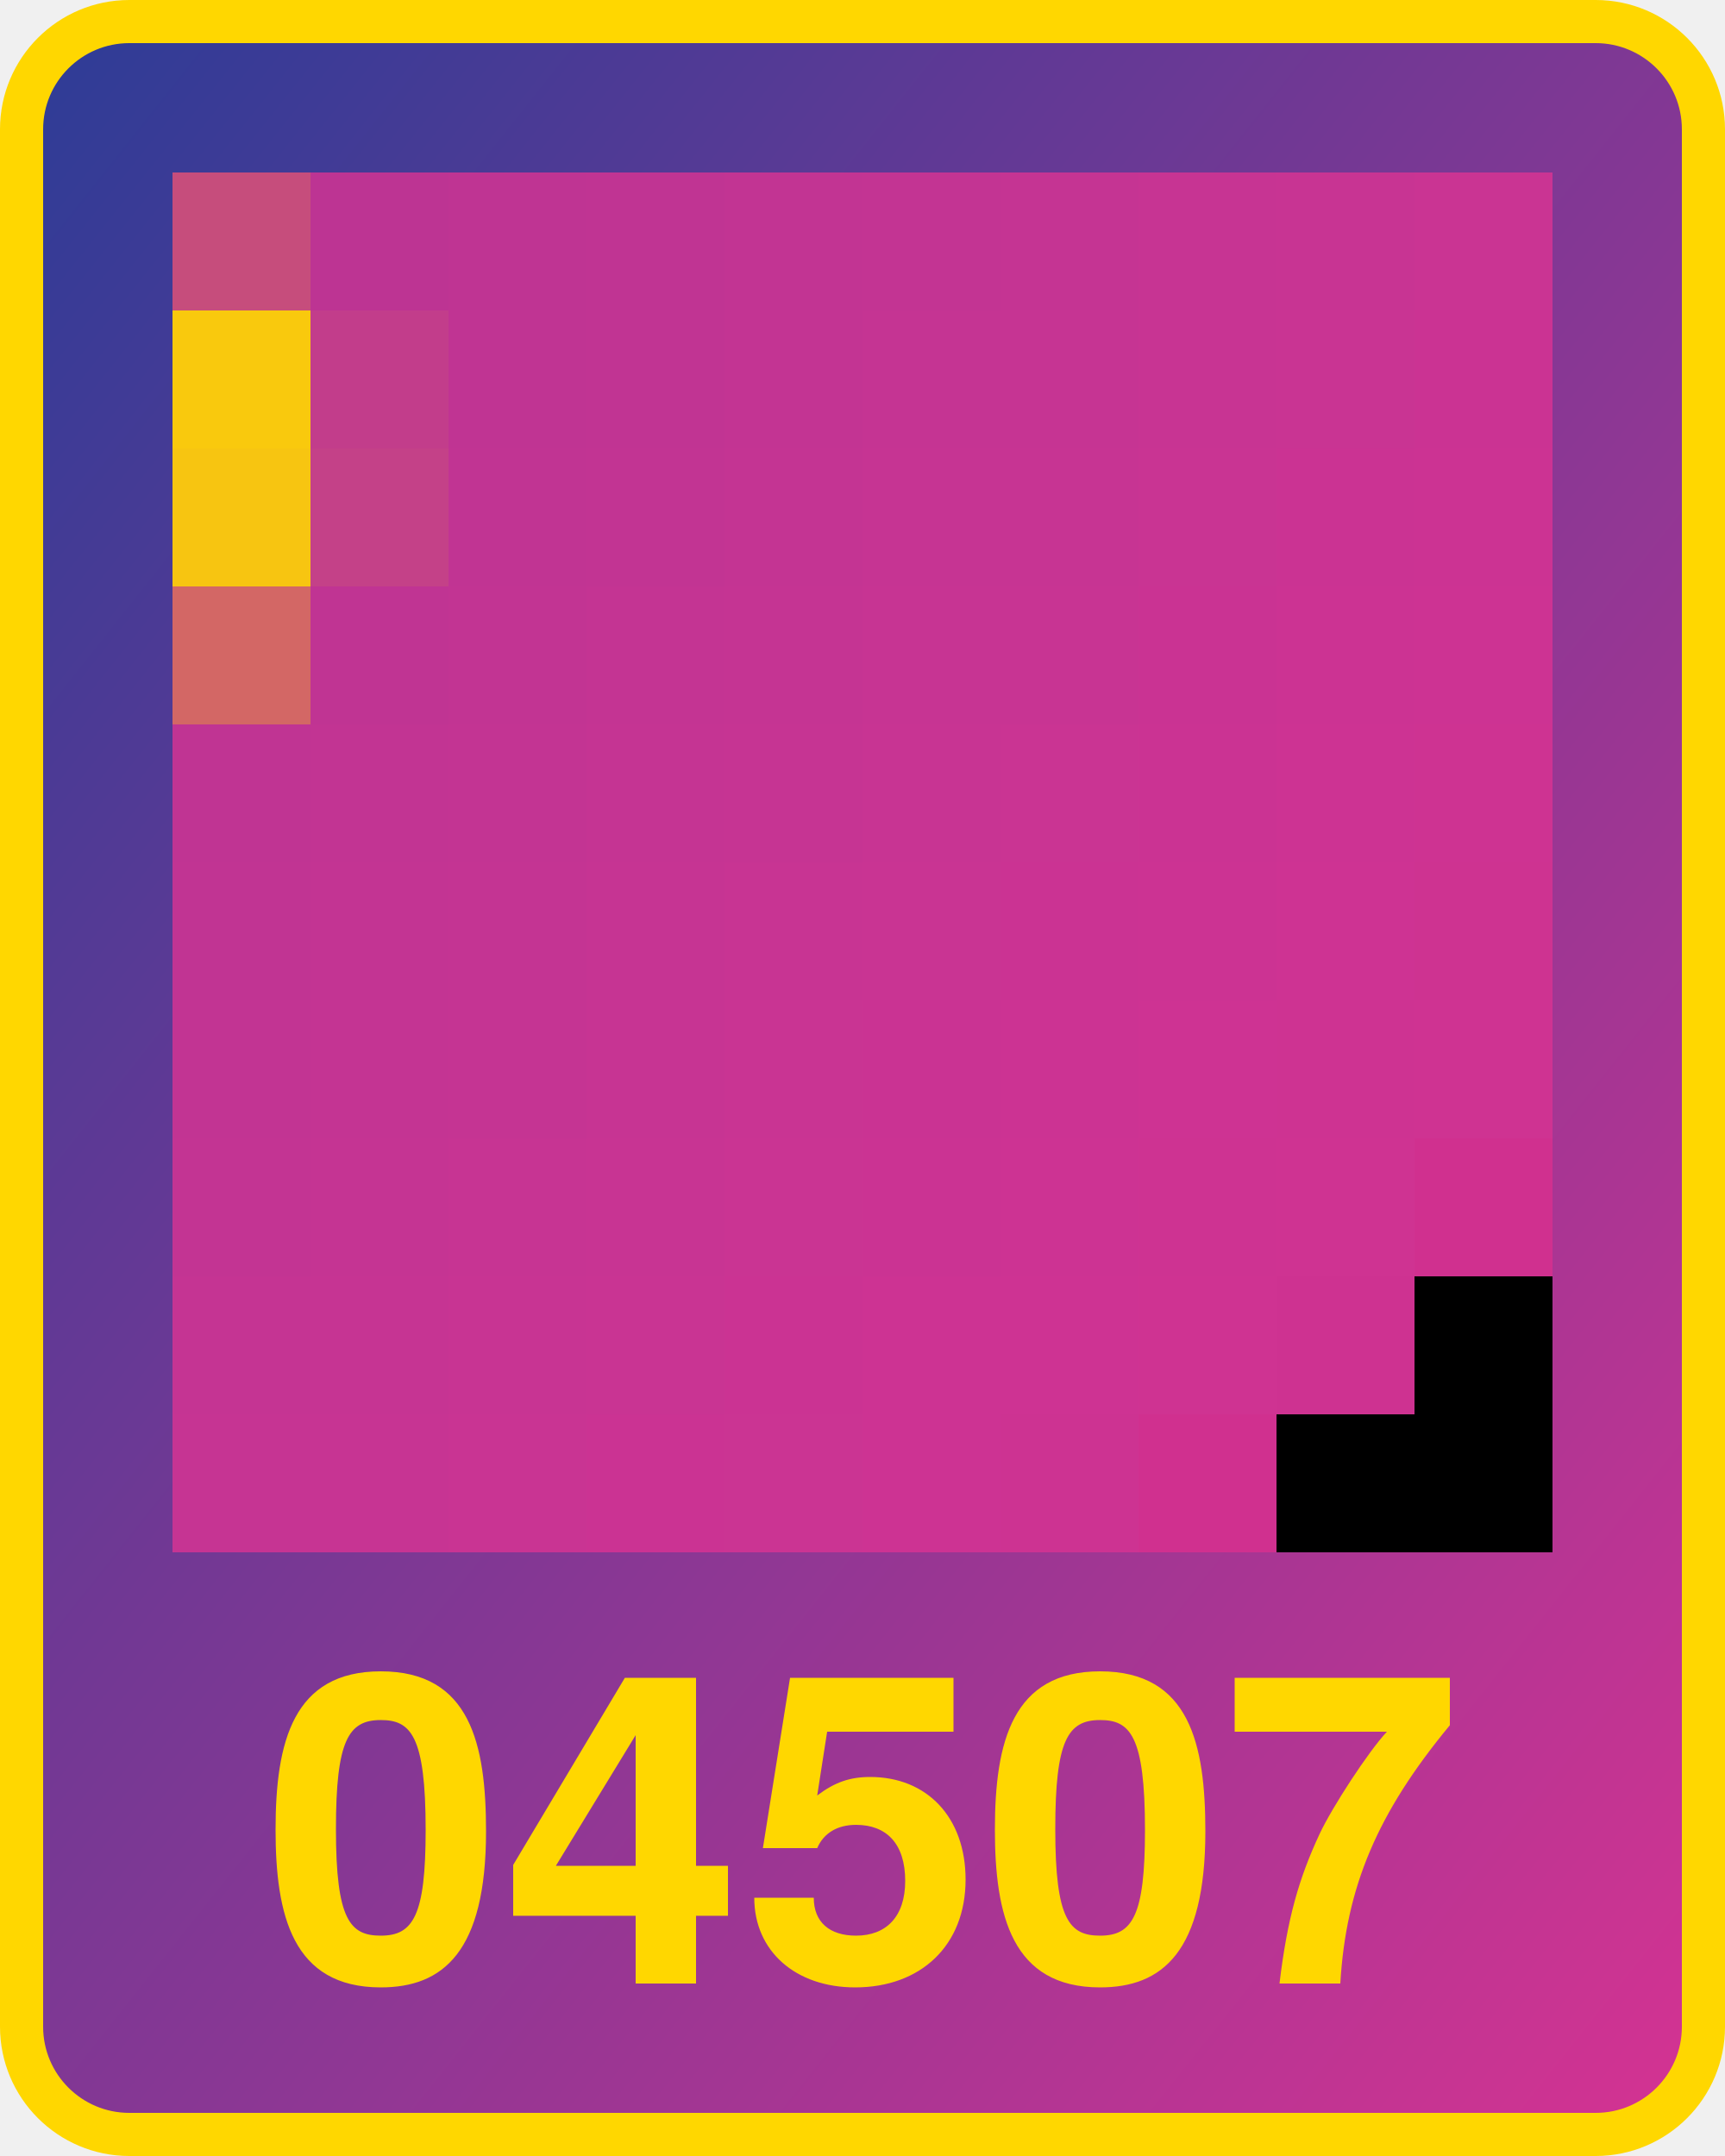
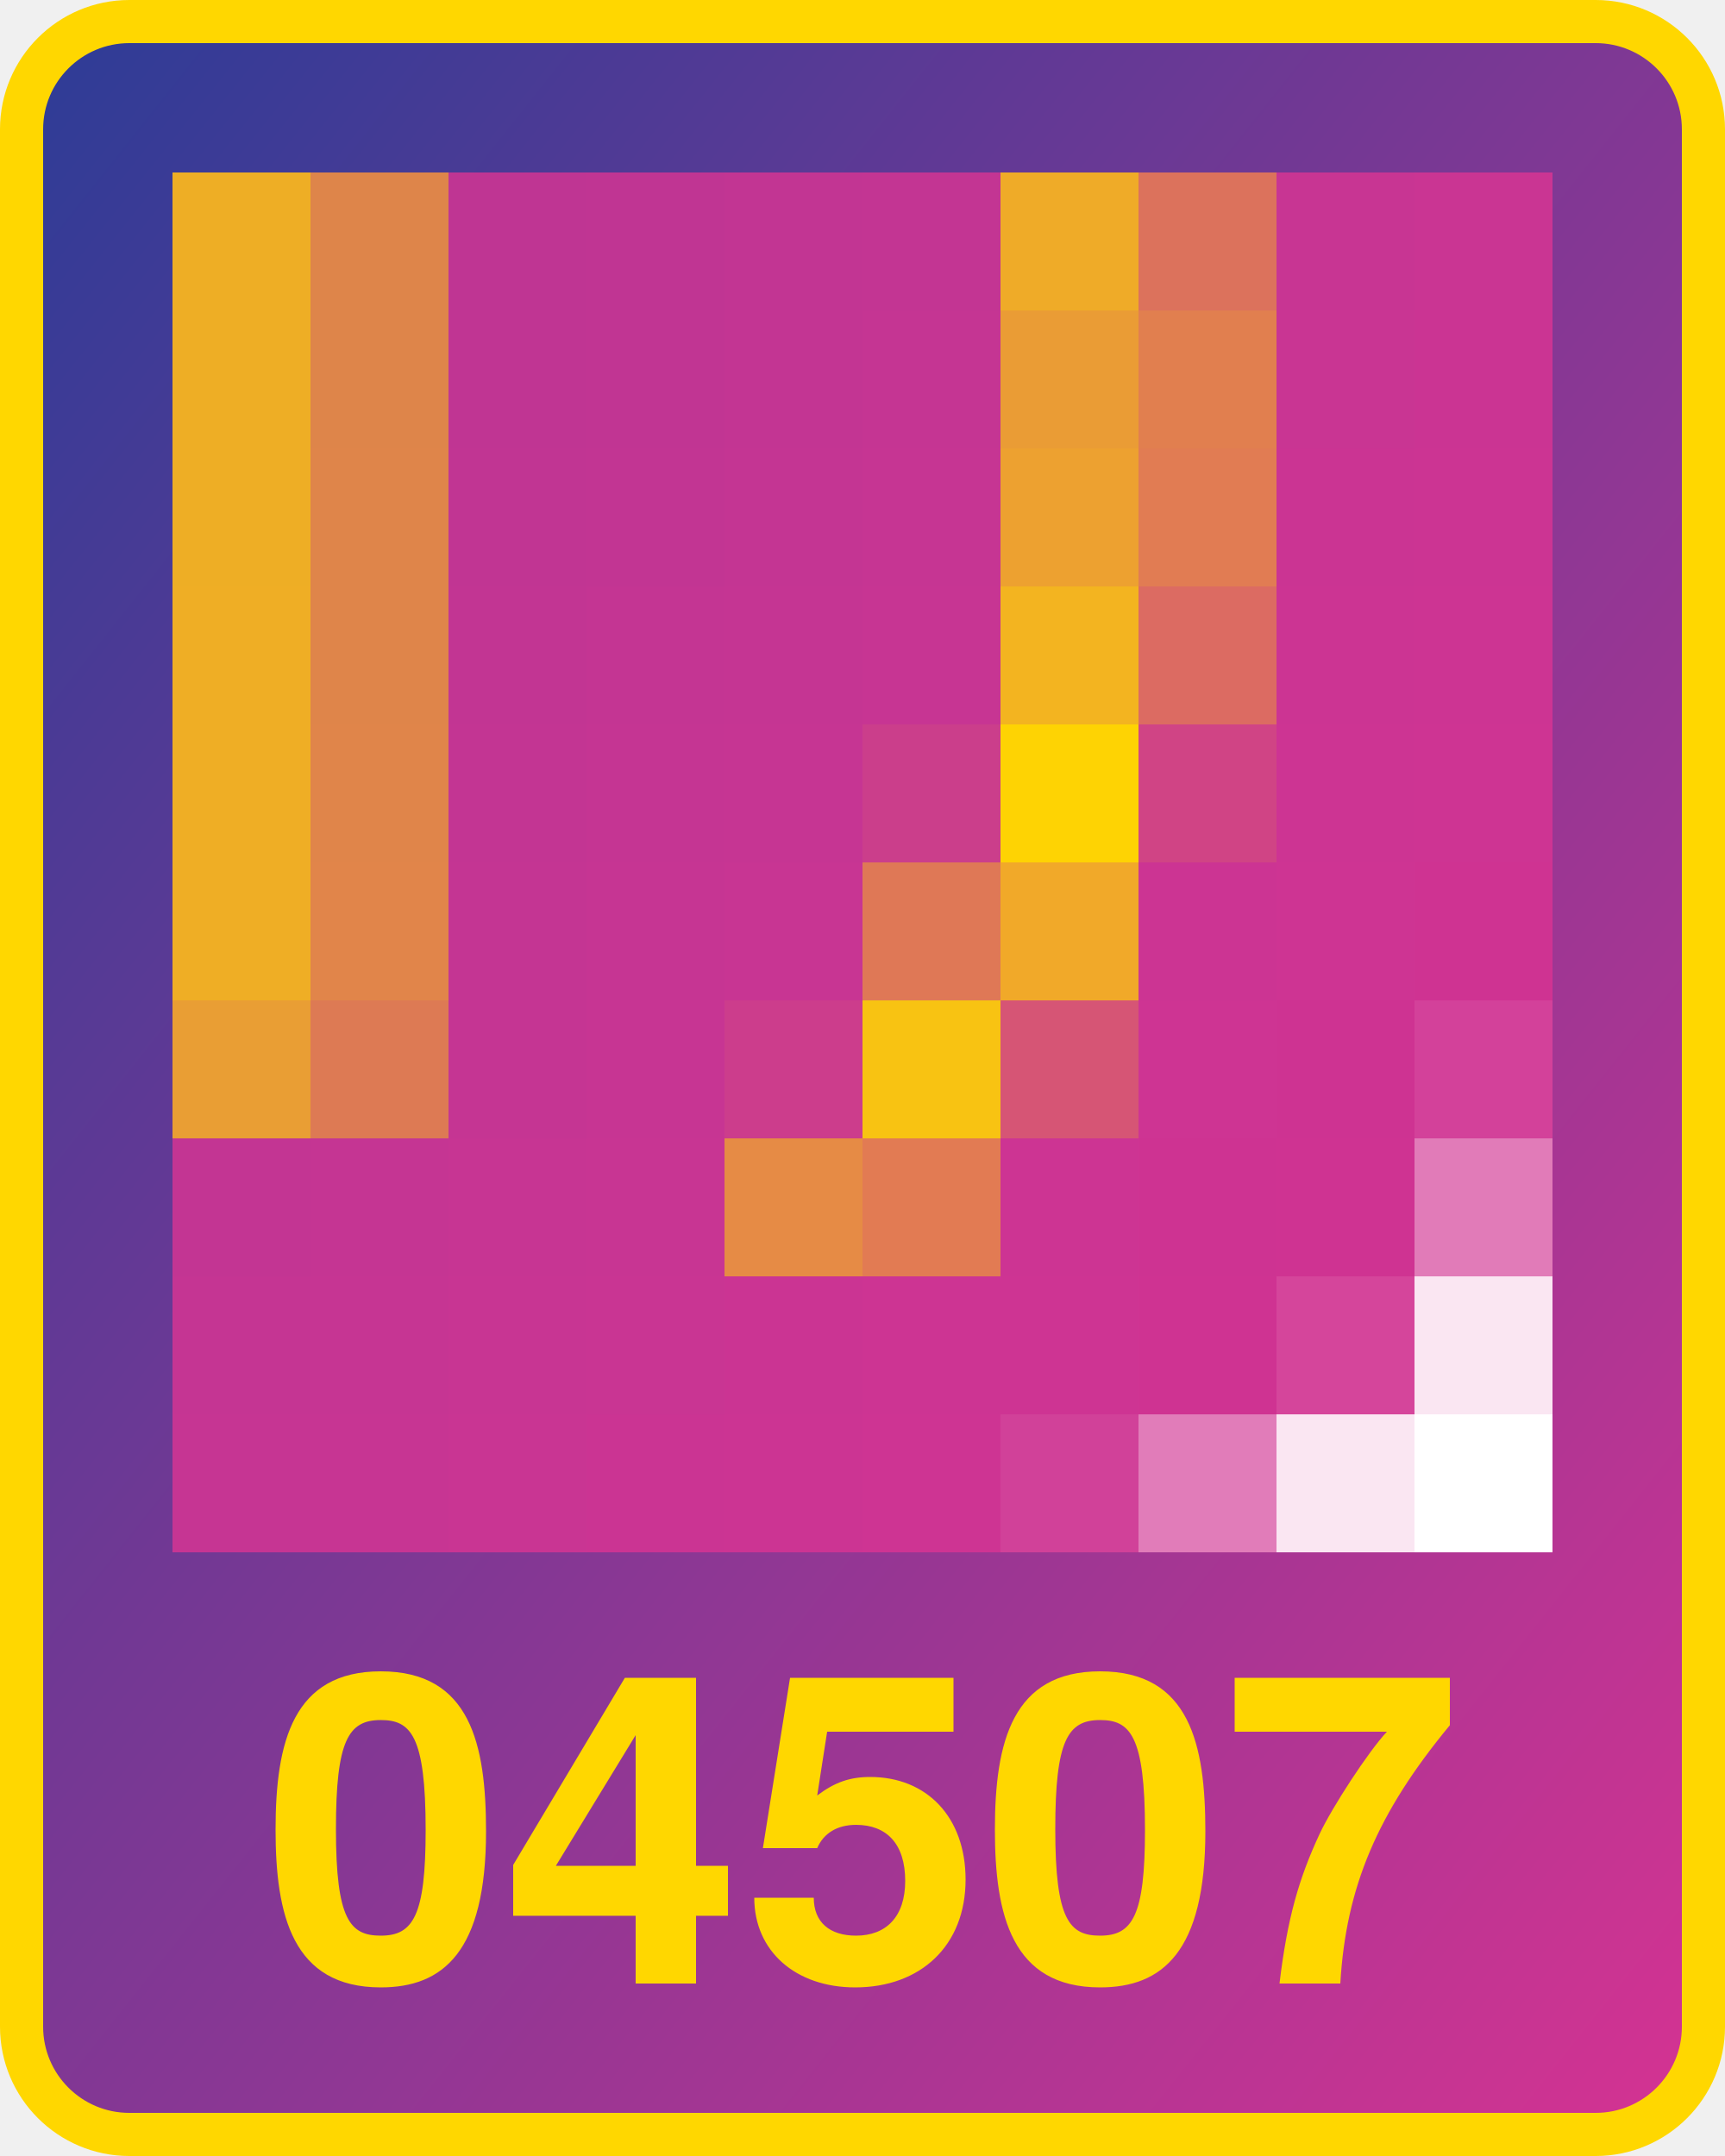
<svg xmlns="http://www.w3.org/2000/svg" width="800" height="1000">
  <defs>
    <linearGradient id="g" x1="0" x2="1" y1="0" y2="1">
      <stop offset="0%" stop-color="#2d3c96" />
      <stop offset="100%" stop-color="#d53392" />
    </linearGradient>
  </defs>
  <rect x="10" y="10" width="780" height="980" fill="url(#g)" rx="50" ry="50" stroke="gold" stroke-width="20" />
  <text x="400" y="920" width="780" text-anchor="middle" style="font:bold 200px 'Helvetica Neue';fill:gold">04507</text>
  <g transform="translate(80 80) scale(64)">
-     <rect x="0" y="0" width="1" height="1" fill="#c64d7c" />
-     <rect x="0" y="1" width="1" height="1" fill="#f9c90d" />
-     <rect x="0" y="2" width="1" height="1" fill="#f7c511" />
-     <rect x="0" y="3" width="1" height="1" fill="#d36765" />
-     <rect x="0" y="4" width="1" height="1" fill="#c03493" />
-     <rect x="0" y="5" width="1" height="1" fill="#c13493" />
-     <rect x="0" y="6" width="1" height="1" fill="#c23493" />
-     <rect x="0" y="7" width="1" height="1" fill="#c33493" />
-     <rect x="0" y="8" width="1" height="1" fill="#c53493" />
-     <rect x="0" y="9" width="1" height="1" fill="#c63493" />
-     <rect x="1" y="0" width="1" height="1" fill="#bd3493" />
-     <rect x="1" y="1" width="1" height="1" fill="#c23d8b" />
-     <rect x="1" y="2" width="1" height="1" fill="#c44188" />
-     <rect x="1" y="3" width="1" height="1" fill="#c03493" />
-     <rect x="1" y="4" width="1" height="1" fill="#c23493" />
-     <rect x="1" y="5" width="1" height="1" fill="#c33493" />
-     <rect x="1" y="6" width="1" height="1" fill="#c43493" />
-     <rect x="1" y="7" width="1" height="1" fill="#c53493" />
-     <rect x="1" y="8" width="1" height="1" fill="#c63493" />
-     <rect x="1" y="9" width="1" height="1" fill="#c73493" />
-     <rect x="2" y="0" width="1" height="1" fill="#bf3493" />
-     <rect x="2" y="1" width="1" height="1" fill="#c03493" />
-     <rect x="2" y="2" width="1" height="1" fill="#c13493" />
-     <rect x="2" y="3" width="1" height="1" fill="#c23493" />
-     <rect x="2" y="4" width="1" height="1" fill="#c33493" />
-     <rect x="2" y="5" width="1" height="1" fill="#c43493" />
-     <rect x="2" y="6" width="1" height="1" fill="#c53493" />
-     <rect x="2" y="7" width="1" height="1" fill="#c73493" />
-     <rect x="2" y="8" width="1" height="1" fill="#c83493" />
-     <rect x="2" y="9" width="1" height="1" fill="#c93493" />
-     <rect x="3" y="0" width="1" height="1" fill="#c03493" />
-     <rect x="3" y="1" width="1" height="1" fill="#c13493" />
-     <rect x="3" y="2" width="1" height="1" fill="#c23493" />
-     <rect x="3" y="3" width="1" height="1" fill="#c43493" />
-     <rect x="3" y="4" width="1" height="1" fill="#c53493" />
-     <rect x="3" y="5" width="1" height="1" fill="#c63493" />
-     <rect x="3" y="6" width="1" height="1" fill="#c73493" />
-     <rect x="3" y="7" width="1" height="1" fill="#c83493" />
-     <rect x="3" y="8" width="1" height="1" fill="#c93493" />
-     <rect x="3" y="9" width="1" height="1" fill="#cb3393" />
-     <rect x="4" y="0" width="1" height="1" fill="#c23493" />
-     <rect x="4" y="1" width="1" height="1" fill="#c33493" />
-     <rect x="4" y="2" width="1" height="1" fill="#c43493" />
-     <rect x="4" y="3" width="1" height="1" fill="#c53493" />
-     <rect x="4" y="4" width="1" height="1" fill="#c63493" />
-     <rect x="4" y="5" width="1" height="1" fill="#c83493" />
-     <rect x="4" y="6" width="1" height="1" fill="#c93493" />
-     <rect x="4" y="7" width="1" height="1" fill="#ca3493" />
-     <rect x="4" y="8" width="1" height="1" fill="#cb3393" />
-     <rect x="4" y="9" width="1" height="1" fill="#cb3493" />
-     <rect x="5" y="0" width="1" height="1" fill="#c33493" />
-     <rect x="5" y="1" width="1" height="1" fill="#c53493" />
-     <rect x="5" y="2" width="1" height="1" fill="#c63493" />
-     <rect x="5" y="3" width="1" height="1" fill="#c73493" />
-     <rect x="5" y="4" width="1" height="1" fill="#c83493" />
-     <rect x="5" y="5" width="1" height="1" fill="#c93493" />
-     <rect x="5" y="6" width="1" height="1" fill="#ca3393" />
-     <rect x="5" y="7" width="1" height="1" fill="#cb3393" />
-     <rect x="5" y="8" width="1" height="1" fill="#cd3393" />
-     <rect x="5" y="9" width="1" height="1" fill="#cd3393" />
-     <rect x="6" y="0" width="1" height="1" fill="#c53493" />
-     <rect x="6" y="1" width="1" height="1" fill="#c63493" />
-     <rect x="6" y="2" width="1" height="1" fill="#c73493" />
-     <rect x="6" y="3" width="1" height="1" fill="#c83493" />
-     <rect x="6" y="4" width="1" height="1" fill="#ca3493" />
-     <rect x="6" y="5" width="1" height="1" fill="#cb3393" />
-     <rect x="6" y="6" width="1" height="1" fill="#cc3393" />
-     <rect x="6" y="7" width="1" height="1" fill="#cd3393" />
-     <rect x="6" y="8" width="1" height="1" fill="#ce3393" />
-     <rect x="6" y="9" width="1" height="1" fill="#cd3392" />
-     <rect x="7" y="0" width="1" height="1" fill="#c73493" />
-     <rect x="7" y="1" width="1" height="1" fill="#c83493" />
-     <rect x="7" y="2" width="1" height="1" fill="#c93493" />
-     <rect x="7" y="3" width="1" height="1" fill="#ca3393" />
-     <rect x="7" y="4" width="1" height="1" fill="#cb3393" />
-     <rect x="7" y="5" width="1" height="1" fill="#cc3393" />
-     <rect x="7" y="6" width="1" height="1" fill="#ce3393" />
+     <rect x="0" y="0" width="1" height="1" fill="#eeae25" />
+     <rect x="0" y="1" width="1" height="1" fill="#eeae25" />
+     <rect x="0" y="2" width="1" height="1" fill="#eeae25" />
+     <rect x="0" y="3" width="1" height="1" fill="#efae25" />
+     <rect x="0" y="4" width="1" height="1" fill="#efae25" />
+     <rect x="0" y="5" width="1" height="1" fill="#efae25" />
+     <rect x="0" y="6" width="1" height="1" fill="#e99e34" />
+     <rect x="0" y="7" width="1" height="1" fill="#c33593" />
+     <rect x="0" y="8" width="1" height="1" fill="#c53593" />
+     <rect x="0" y="9" width="1" height="1" fill="#c63593" />
+     <rect x="1" y="0" width="1" height="1" fill="#de854a" />
+     <rect x="1" y="1" width="1" height="1" fill="#de854a" />
+     <rect x="1" y="2" width="1" height="1" fill="#df854a" />
+     <rect x="1" y="3" width="1" height="1" fill="#df854a" />
+     <rect x="1" y="4" width="1" height="1" fill="#e0854a" />
+     <rect x="1" y="5" width="1" height="1" fill="#e1854a" />
+     <rect x="1" y="6" width="1" height="1" fill="#dd7a54" />
+     <rect x="1" y="7" width="1" height="1" fill="#c53593" />
+     <rect x="1" y="8" width="1" height="1" fill="#c63593" />
+     <rect x="1" y="9" width="1" height="1" fill="#c73593" />
+     <rect x="2" y="0" width="1" height="1" fill="#bf3593" />
+     <rect x="2" y="1" width="1" height="1" fill="#c03593" />
+     <rect x="2" y="2" width="1" height="1" fill="#c13593" />
+     <rect x="2" y="3" width="1" height="1" fill="#c23593" />
+     <rect x="2" y="4" width="1" height="1" fill="#c33593" />
+     <rect x="2" y="5" width="1" height="1" fill="#c43593" />
+     <rect x="2" y="6" width="1" height="1" fill="#c53593" />
+     <rect x="2" y="7" width="1" height="1" fill="#c73593" />
+     <rect x="2" y="8" width="1" height="1" fill="#c83593" />
+     <rect x="2" y="9" width="1" height="1" fill="#c93593" />
+     <rect x="3" y="0" width="1" height="1" fill="#c03593" />
+     <rect x="3" y="1" width="1" height="1" fill="#c13593" />
+     <rect x="3" y="2" width="1" height="1" fill="#c23593" />
+     <rect x="3" y="3" width="1" height="1" fill="#c43593" />
+     <rect x="3" y="4" width="1" height="1" fill="#c53593" />
+     <rect x="3" y="5" width="1" height="1" fill="#c63593" />
+     <rect x="3" y="6" width="1" height="1" fill="#c73593" />
+     <rect x="3" y="7" width="1" height="1" fill="#c83593" />
+     <rect x="3" y="8" width="1" height="1" fill="#c93593" />
+     <rect x="3" y="9" width="1" height="1" fill="#cb3493" />
+     <rect x="4" y="0" width="1" height="1" fill="#c23593" />
+     <rect x="4" y="1" width="1" height="1" fill="#c33593" />
+     <rect x="4" y="2" width="1" height="1" fill="#c43593" />
+     <rect x="4" y="3" width="1" height="1" fill="#c53593" />
+     <rect x="4" y="4" width="1" height="1" fill="#c63593" />
+     <rect x="4" y="5" width="1" height="1" fill="#c83593" />
+     <rect x="4" y="6" width="1" height="1" fill="#cc3d8c" />
+     <rect x="4" y="7" width="1" height="1" fill="#e68b45" />
+     <rect x="4" y="8" width="1" height="1" fill="#cb3493" />
+     <rect x="4" y="9" width="1" height="1" fill="#cc3493" />
+     <rect x="5" y="0" width="1" height="1" fill="#c33593" />
+     <rect x="5" y="1" width="1" height="1" fill="#c53593" />
+     <rect x="5" y="2" width="1" height="1" fill="#c63593" />
+     <rect x="5" y="3" width="1" height="1" fill="#c73593" />
+     <rect x="5" y="4" width="1" height="1" fill="#cb3e8b" />
+     <rect x="5" y="5" width="1" height="1" fill="#df7856" />
+     <rect x="5" y="6" width="1" height="1" fill="#f8c312" />
+     <rect x="5" y="7" width="1" height="1" fill="#e27b53" />
+     <rect x="5" y="8" width="1" height="1" fill="#cd3493" />
+     <rect x="5" y="9" width="1" height="1" fill="#ce3493" />
+     <rect x="6" y="0" width="1" height="1" fill="#efab28" />
+     <rect x="6" y="1" width="1" height="1" fill="#ea9c35" />
+     <rect x="6" y="2" width="1" height="1" fill="#eda130" />
+     <rect x="6" y="3" width="1" height="1" fill="#f3b420" />
+     <rect x="6" y="4" width="1" height="1" fill="#fed303" />
+     <rect x="6" y="5" width="1" height="1" fill="#f1a929" />
+     <rect x="6" y="6" width="1" height="1" fill="#d65575" />
+     <rect x="6" y="7" width="1" height="1" fill="#cd3493" />
+     <rect x="6" y="8" width="1" height="1" fill="#ce3493" />
+     <rect x="6" y="9" width="1" height="1" fill="#d14199" />
+     <rect x="7" y="0" width="1" height="1" fill="#dc725c" />
+     <rect x="7" y="1" width="1" height="1" fill="#e17f4f" />
+     <rect x="7" y="2" width="1" height="1" fill="#e17c53" />
+     <rect x="7" y="3" width="1" height="1" fill="#dc6b62" />
+     <rect x="7" y="4" width="1" height="1" fill="#d04485" />
+     <rect x="7" y="5" width="1" height="1" fill="#cc3493" />
+     <rect x="7" y="6" width="1" height="1" fill="#ce3493" />
    <rect x="7" y="7" width="1" height="1" fill="#ce3392" />
    <rect x="7" y="8" width="1" height="1" fill="#cf3392" />
-     <rect x="7" y="9" width="1" height="1" fill="#d0308f" />
-     <rect x="8" y="0" width="1" height="1" fill="#c83493" />
-     <rect x="8" y="1" width="1" height="1" fill="#c93493" />
-     <rect x="8" y="2" width="1" height="1" fill="#cb3393" />
-     <rect x="8" y="3" width="1" height="1" fill="#cc3393" />
-     <rect x="8" y="4" width="1" height="1" fill="#cd3393" />
-     <rect x="8" y="5" width="1" height="1" fill="#ce3393" />
+     <rect x="7" y="9" width="1" height="1" fill="#e17cb9" />
+     <rect x="8" y="0" width="1" height="1" fill="#c83593" />
+     <rect x="8" y="1" width="1" height="1" fill="#c93593" />
+     <rect x="8" y="2" width="1" height="1" fill="#cb3493" />
+     <rect x="8" y="3" width="1" height="1" fill="#cc3493" />
+     <rect x="8" y="4" width="1" height="1" fill="#cd3493" />
+     <rect x="8" y="5" width="1" height="1" fill="#ce3493" />
    <rect x="8" y="6" width="1" height="1" fill="#ce3392" />
    <rect x="8" y="7" width="1" height="1" fill="#cf3392" />
-     <rect x="8" y="8" width="1" height="1" fill="#ce3291" />
-     <rect x="8" y="9" width="1" height="1" fill="#000000" />
-     <rect x="9" y="0" width="1" height="1" fill="#ca3493" />
-     <rect x="9" y="1" width="1" height="1" fill="#cb3393" />
-     <rect x="9" y="2" width="1" height="1" fill="#cc3393" />
-     <rect x="9" y="3" width="1" height="1" fill="#cd3393" />
-     <rect x="9" y="4" width="1" height="1" fill="#ce3392" />
-     <rect x="9" y="5" width="1" height="1" fill="#ce3391" />
-     <rect x="9" y="6" width="1" height="1" fill="#cf3392" />
-     <rect x="9" y="7" width="1" height="1" fill="#d0308f" />
-     <rect x="9" y="8" width="1" height="1" fill="#000000" />
-     <rect x="9" y="9" width="1" height="1" fill="#000000" />
+     <rect x="8" y="8" width="1" height="1" fill="#d5459b" />
+     <rect x="8" y="9" width="1" height="1" fill="#fae6f2" />
+     <rect x="9" y="0" width="1" height="1" fill="#ca3593" />
+     <rect x="9" y="1" width="1" height="1" fill="#cb3493" />
+     <rect x="9" y="2" width="1" height="1" fill="#cc3493" />
+     <rect x="9" y="3" width="1" height="1" fill="#cd3493" />
+     <rect x="9" y="4" width="1" height="1" fill="#ce3493" />
+     <rect x="9" y="5" width="1" height="1" fill="#cf3392" />
+     <rect x="9" y="6" width="1" height="1" fill="#d3419a" />
+     <rect x="9" y="7" width="1" height="1" fill="#e17bb8" />
+     <rect x="9" y="8" width="1" height="1" fill="#fae6f2" />
+     <rect x="9" y="9" width="1" height="1" fill="#ffffff" />
  </g>
</svg>
